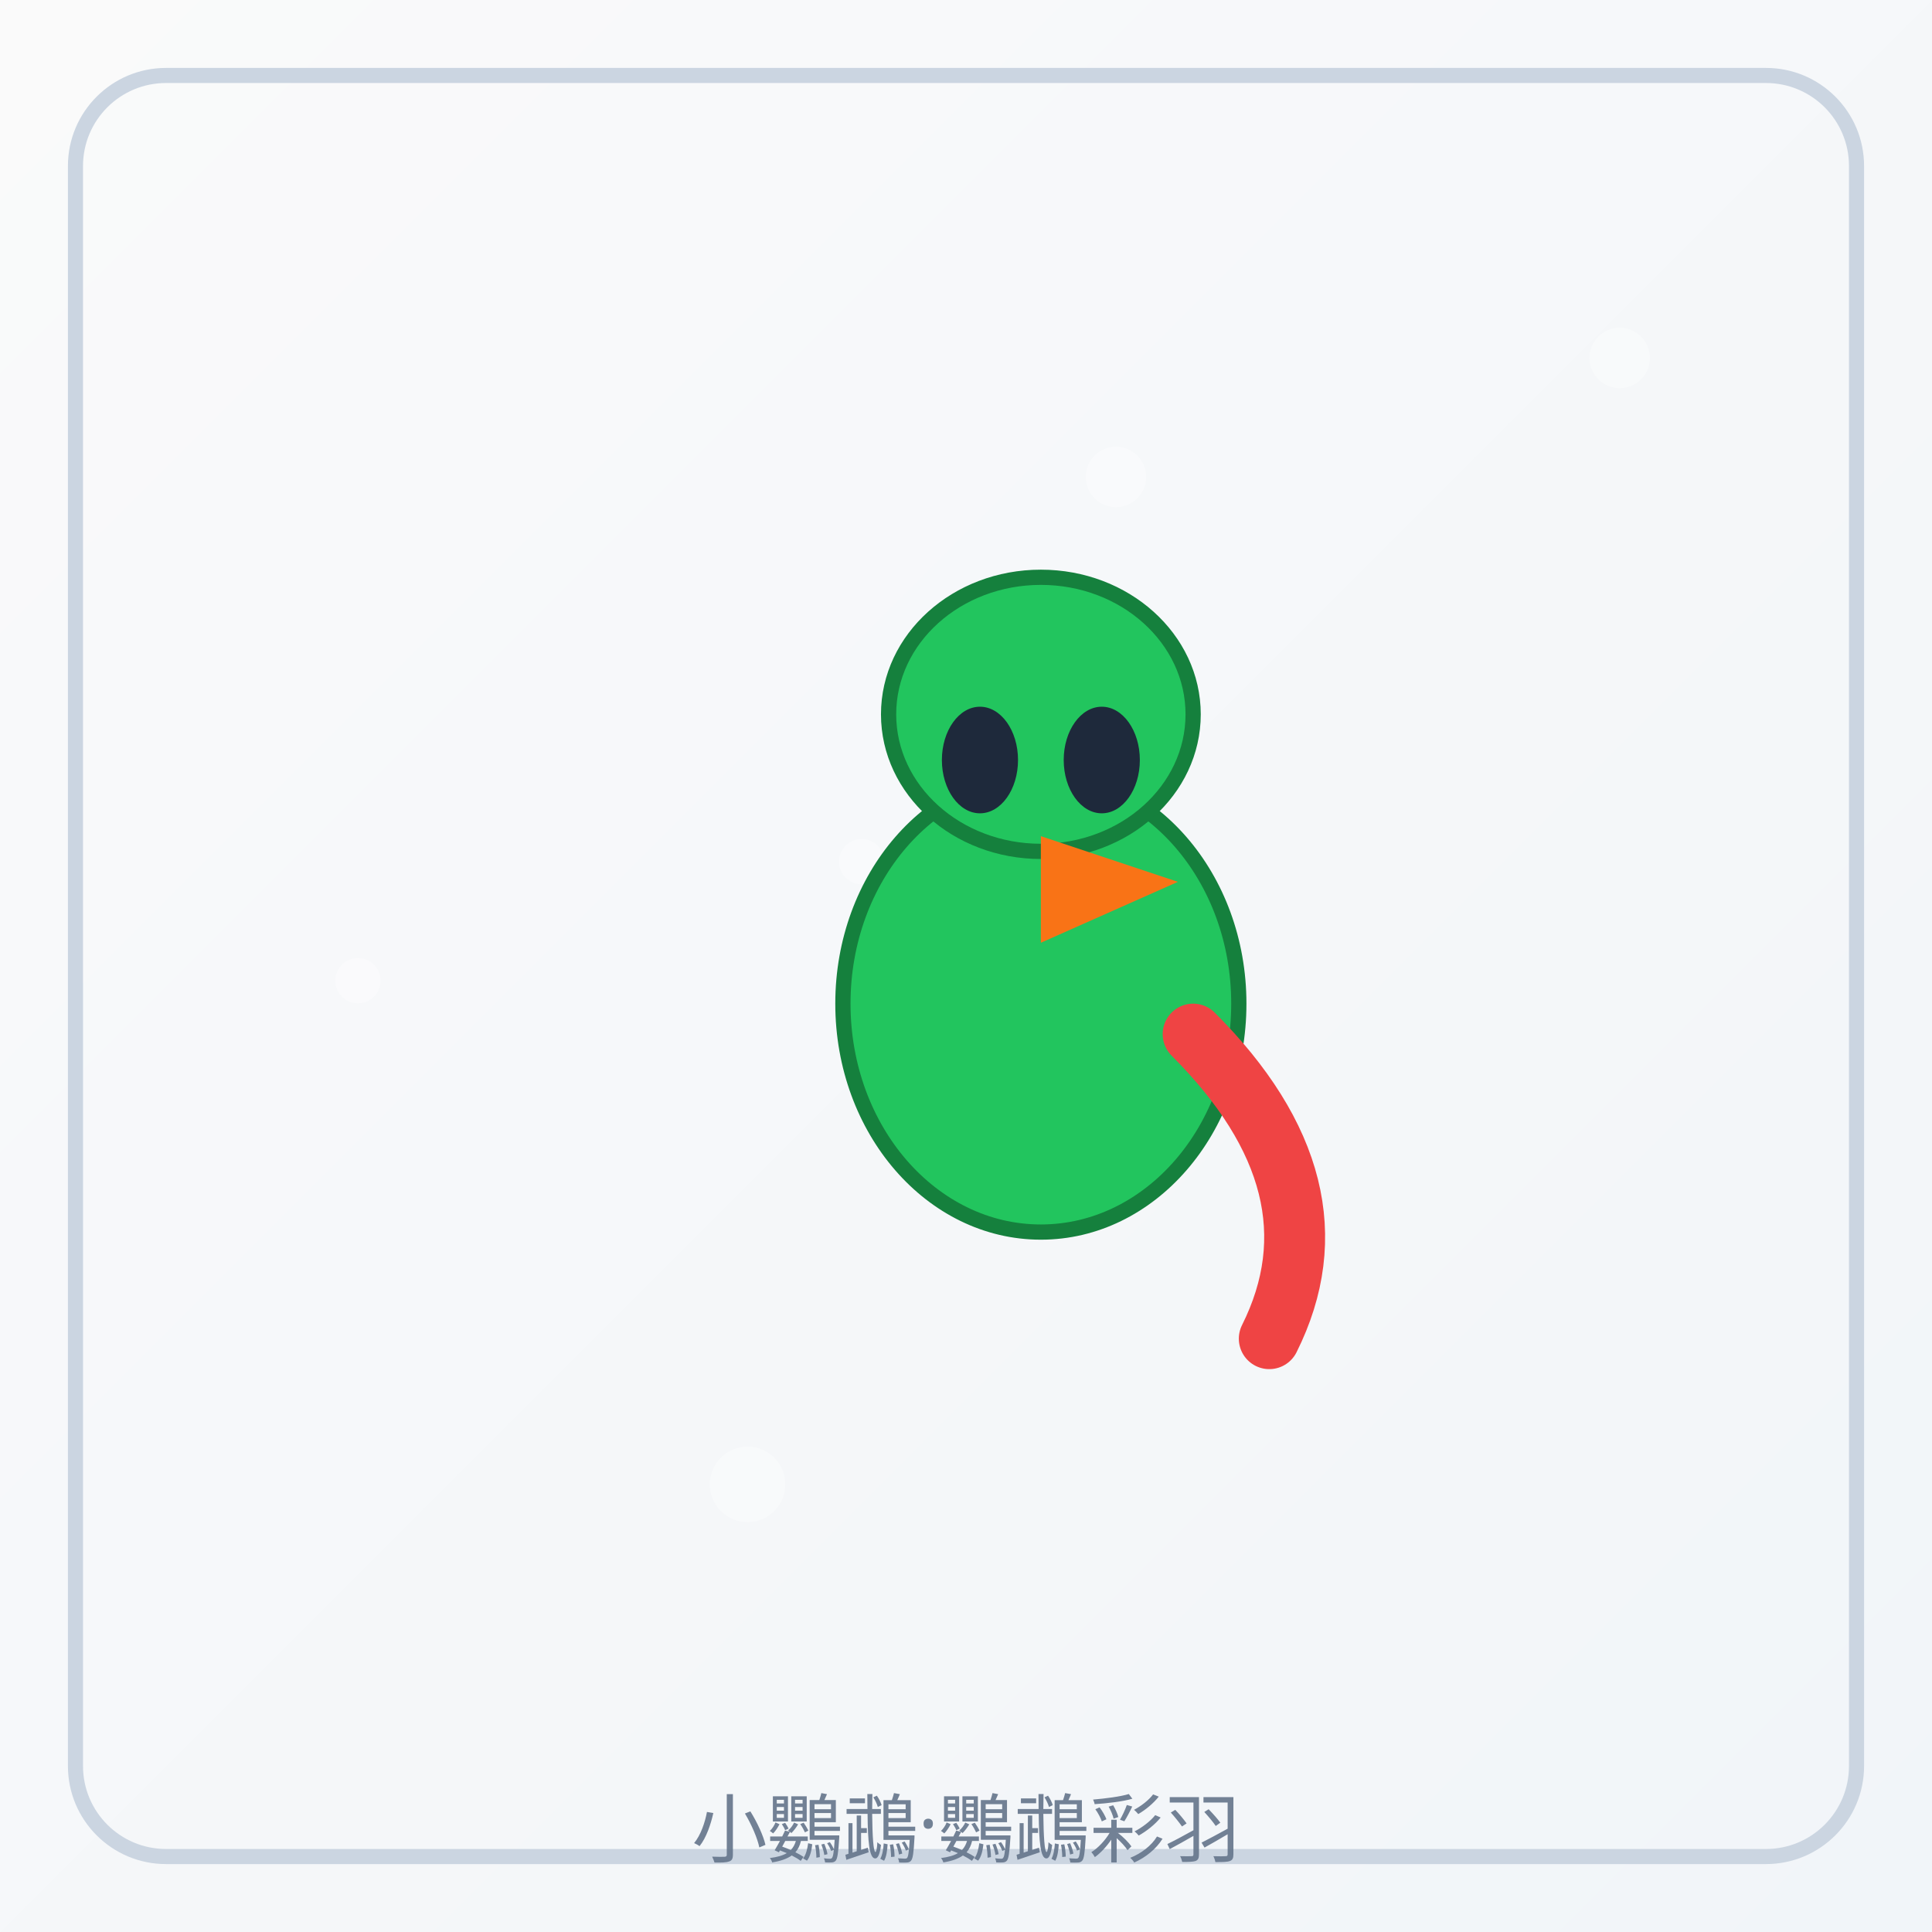
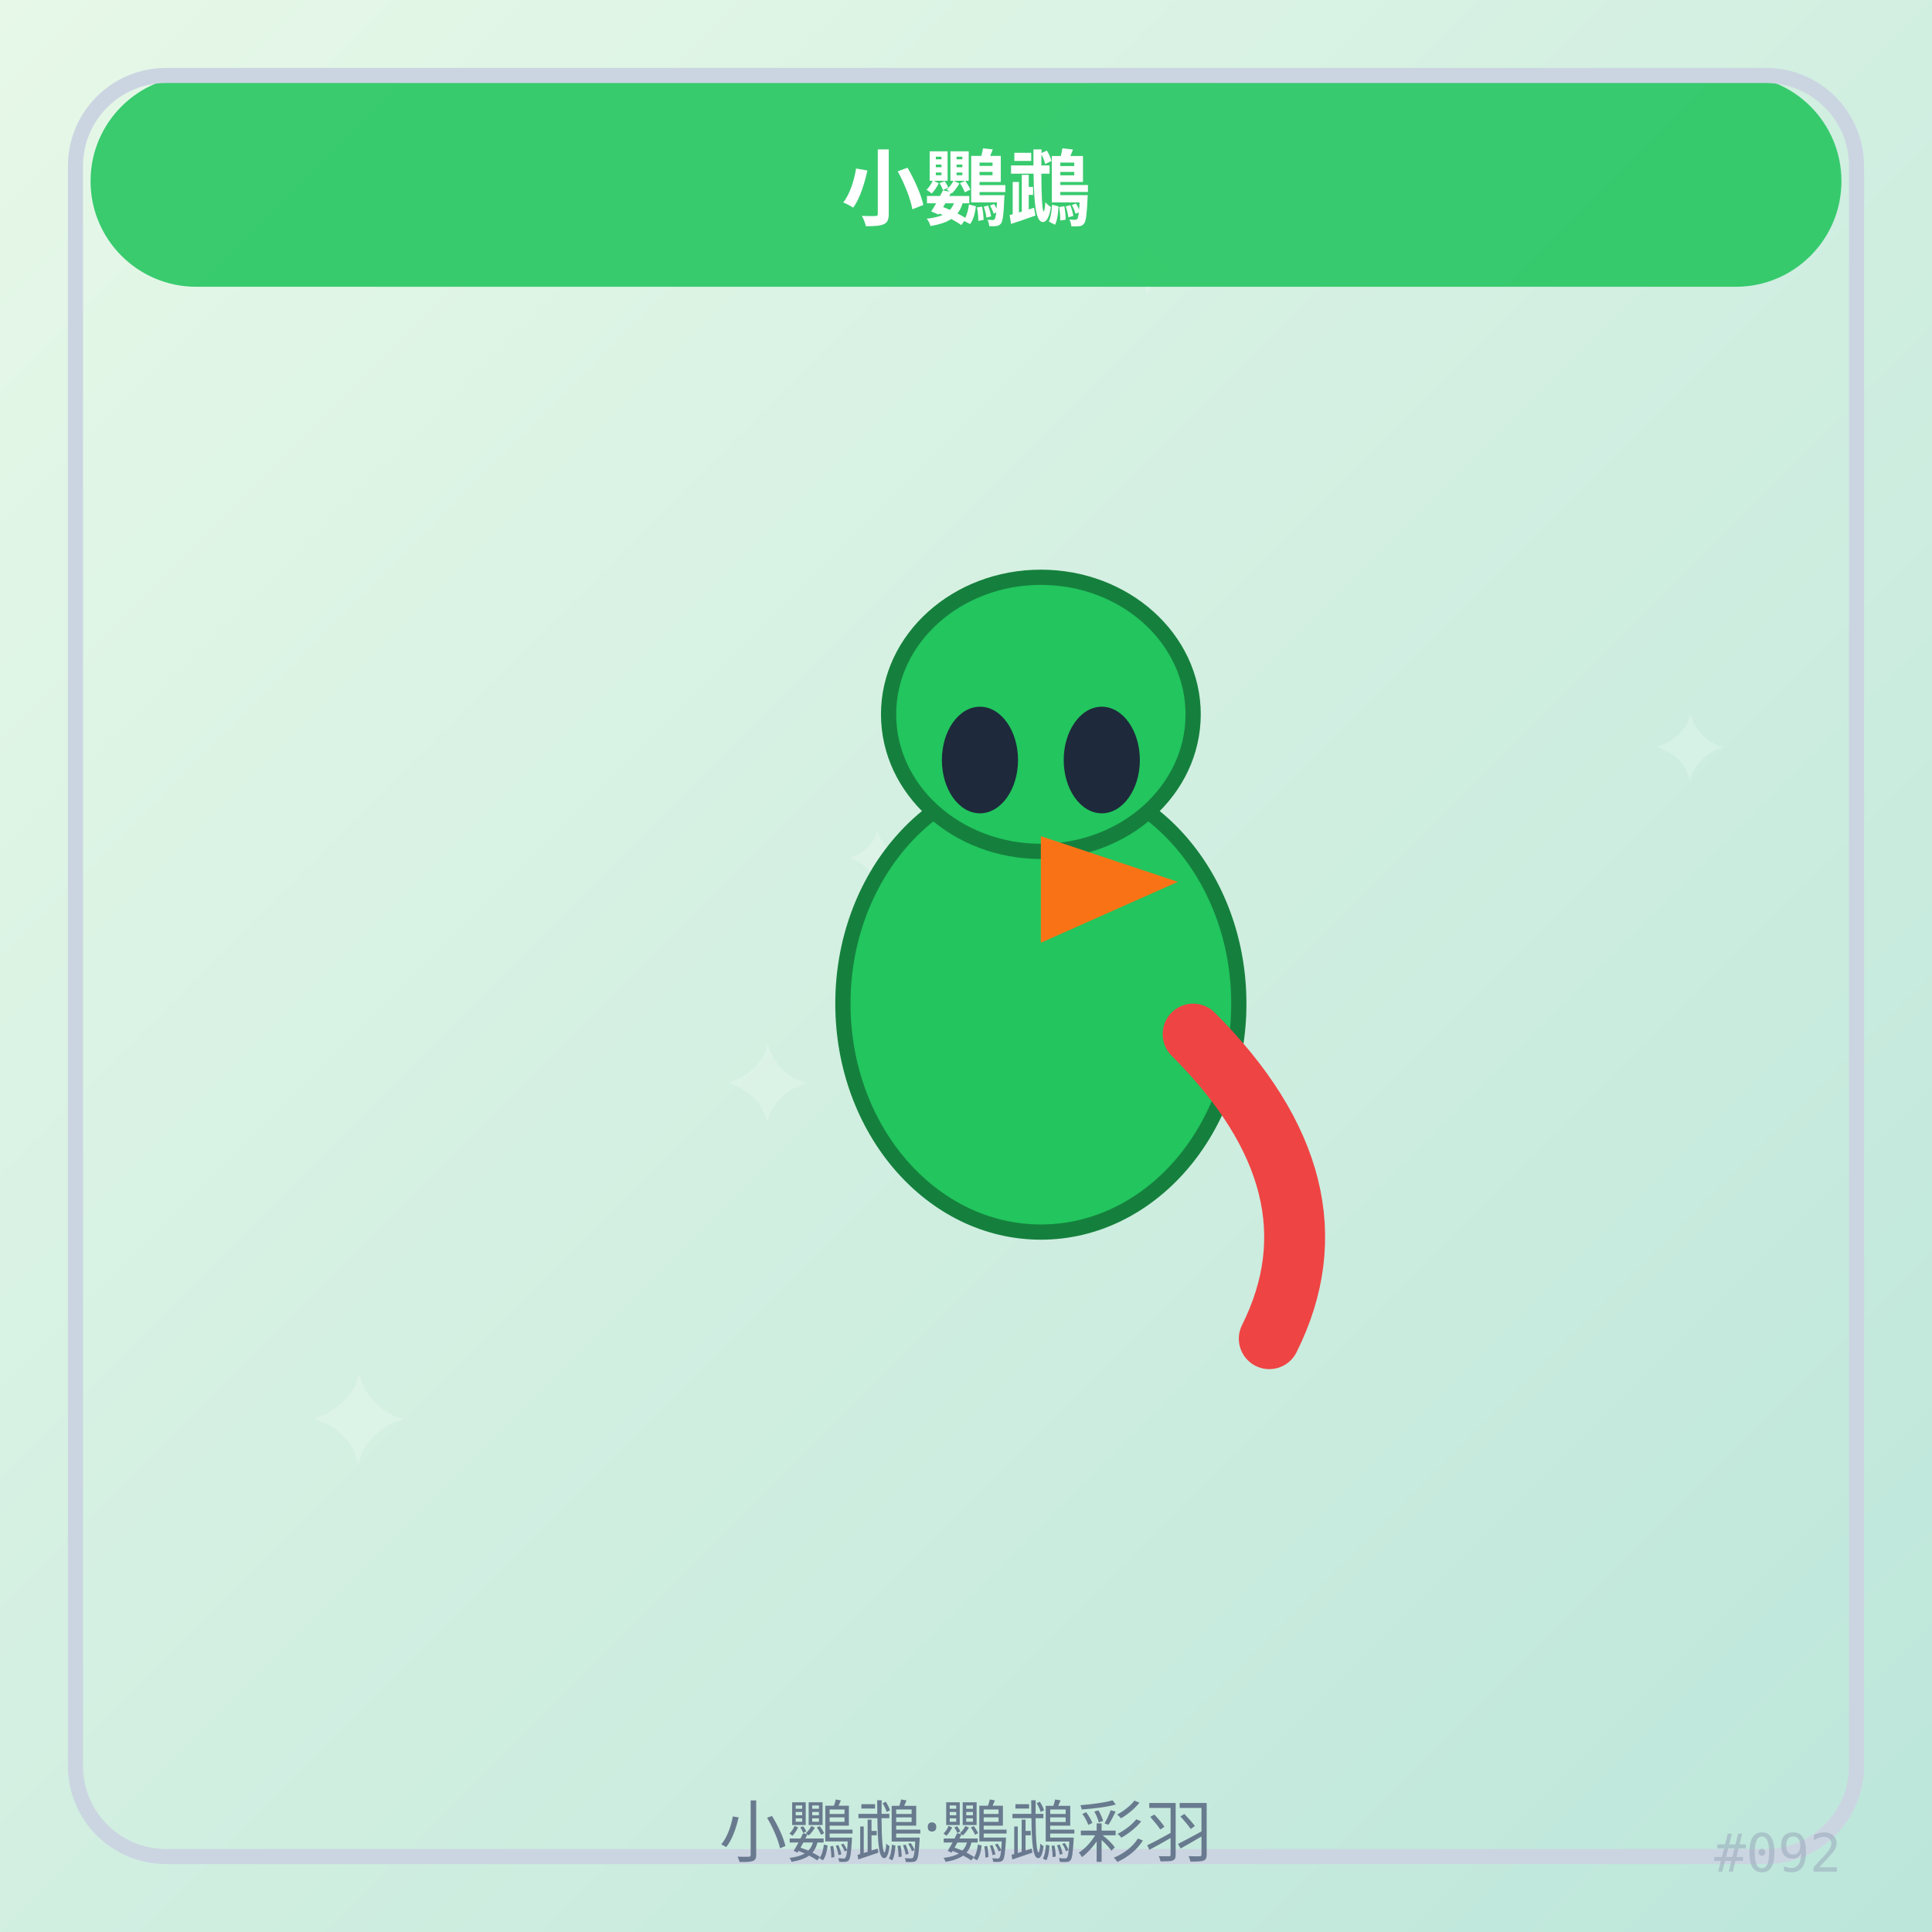
<svg xmlns="http://www.w3.org/2000/svg" viewBox="0 0 256 256" width="256" height="256">
  <defs>
    <linearGradient id="bg" x1="0%" y1="0%" x2="100%" y2="100%">
-       <stop offset="0%" stop-color="#fafafa" />
-       <stop offset="100%" stop-color="#f1f5f9" />
+       <stop offset="0%" stop-color="hsl(123, 55%, 94%)" />
+       <stop offset="100%" stop-color="hsl(163, 45%, 82%)" />
    </linearGradient>
    <linearGradient id="gold" x1="0%" y1="0%" x2="100%" y2="100%">
      <stop offset="0%" stop-color="#fcd34d" />
      <stop offset="50%" stop-color="#f59e0b" />
      <stop offset="100%" stop-color="#fcd34d" />
    </linearGradient>
  </defs>
  <rect width="256" height="256" fill="url(#bg)" />
-   <circle cx="114.176" cy="114.176" r="3" fill="#fff" opacity="0.35" />
-   <circle cx="214.616" cy="47.432" r="4" fill="#fff" opacity="0.35" />
-   <circle cx="99.056" cy="196.688" r="5" fill="#fff" opacity="0.35" />
-   <circle cx="47.432" cy="129.944" r="3" fill="#fff" opacity="0.35" />
-   <circle cx="147.872" cy="63.2" r="4" fill="#fff" opacity="0.35" />
+   <text x="112.28" y="117.2" font-size="10" fill="#fff" opacity="0.2">✦</text>
+   <text x="219.23" y="103.2" font-size="12" fill="#fff" opacity="0.2">✦</text>
+   <text x="96.18" y="148.4" font-size="14" fill="#fff" opacity="0.2">✦</text>
+   <text x="41.21" y="193.6" font-size="16" fill="#fff" opacity="0.2">✦</text>
+   <text x="148.16" y="38.8" font-size="10" fill="#fff" opacity="0.2">✦</text>
+   <rect x="12" y="10" width="232" height="28" rx="14" fill="#22c55e" opacity="0.88" />
+   <text x="128" y="29" text-anchor="middle" font-family="Segoe UI,sans-serif" font-size="11" font-weight="700" fill="#fff">小鸚鵡</text>
  <g transform="translate(137.92,116.848) rotate(0) scale(1.00888)">
    <ellipse cx="0" cy="16" rx="26" ry="30" fill="#22c55e" stroke="#15803d" stroke-width="2" />
    <ellipse cx="0" cy="-22" rx="20" ry="18" fill="#22c55e" stroke="#15803d" stroke-width="2" />
    <polygon points="0,-6 18,0 0,8" fill="#f97316" />
    <ellipse cx="-8" cy="-16" rx="5" ry="7" fill="#1e293b" />
    <ellipse cx="8" cy="-16" rx="5" ry="7" fill="#1e293b" />
    <path d="M20 20 Q40 40 30 60" fill="none" stroke="#ef4444" stroke-width="8" stroke-linecap="round" />
  </g>
  <rect x="10" y="10" width="236" height="236" rx="12" fill="none" stroke="#cbd5e1" stroke-width="2" />
-   <text x="128" y="246" text-anchor="middle" font-family="Segoe UI, sans-serif" font-size="10" fill="#64748b" opacity="0.9">小鸚鵡·鸚鵡彩羽</text>
+   <text x="128" y="246" text-anchor="middle" font-family="Segoe UI, sans-serif" font-size="9" fill="#64748b" opacity="0.95">小鸚鵡·鸚鵡彩羽</text>
+   <text x="244" y="248" text-anchor="end" font-family="monospace" font-size="7" fill="#94a3b8" opacity="0.5">#092</text>
</svg>
